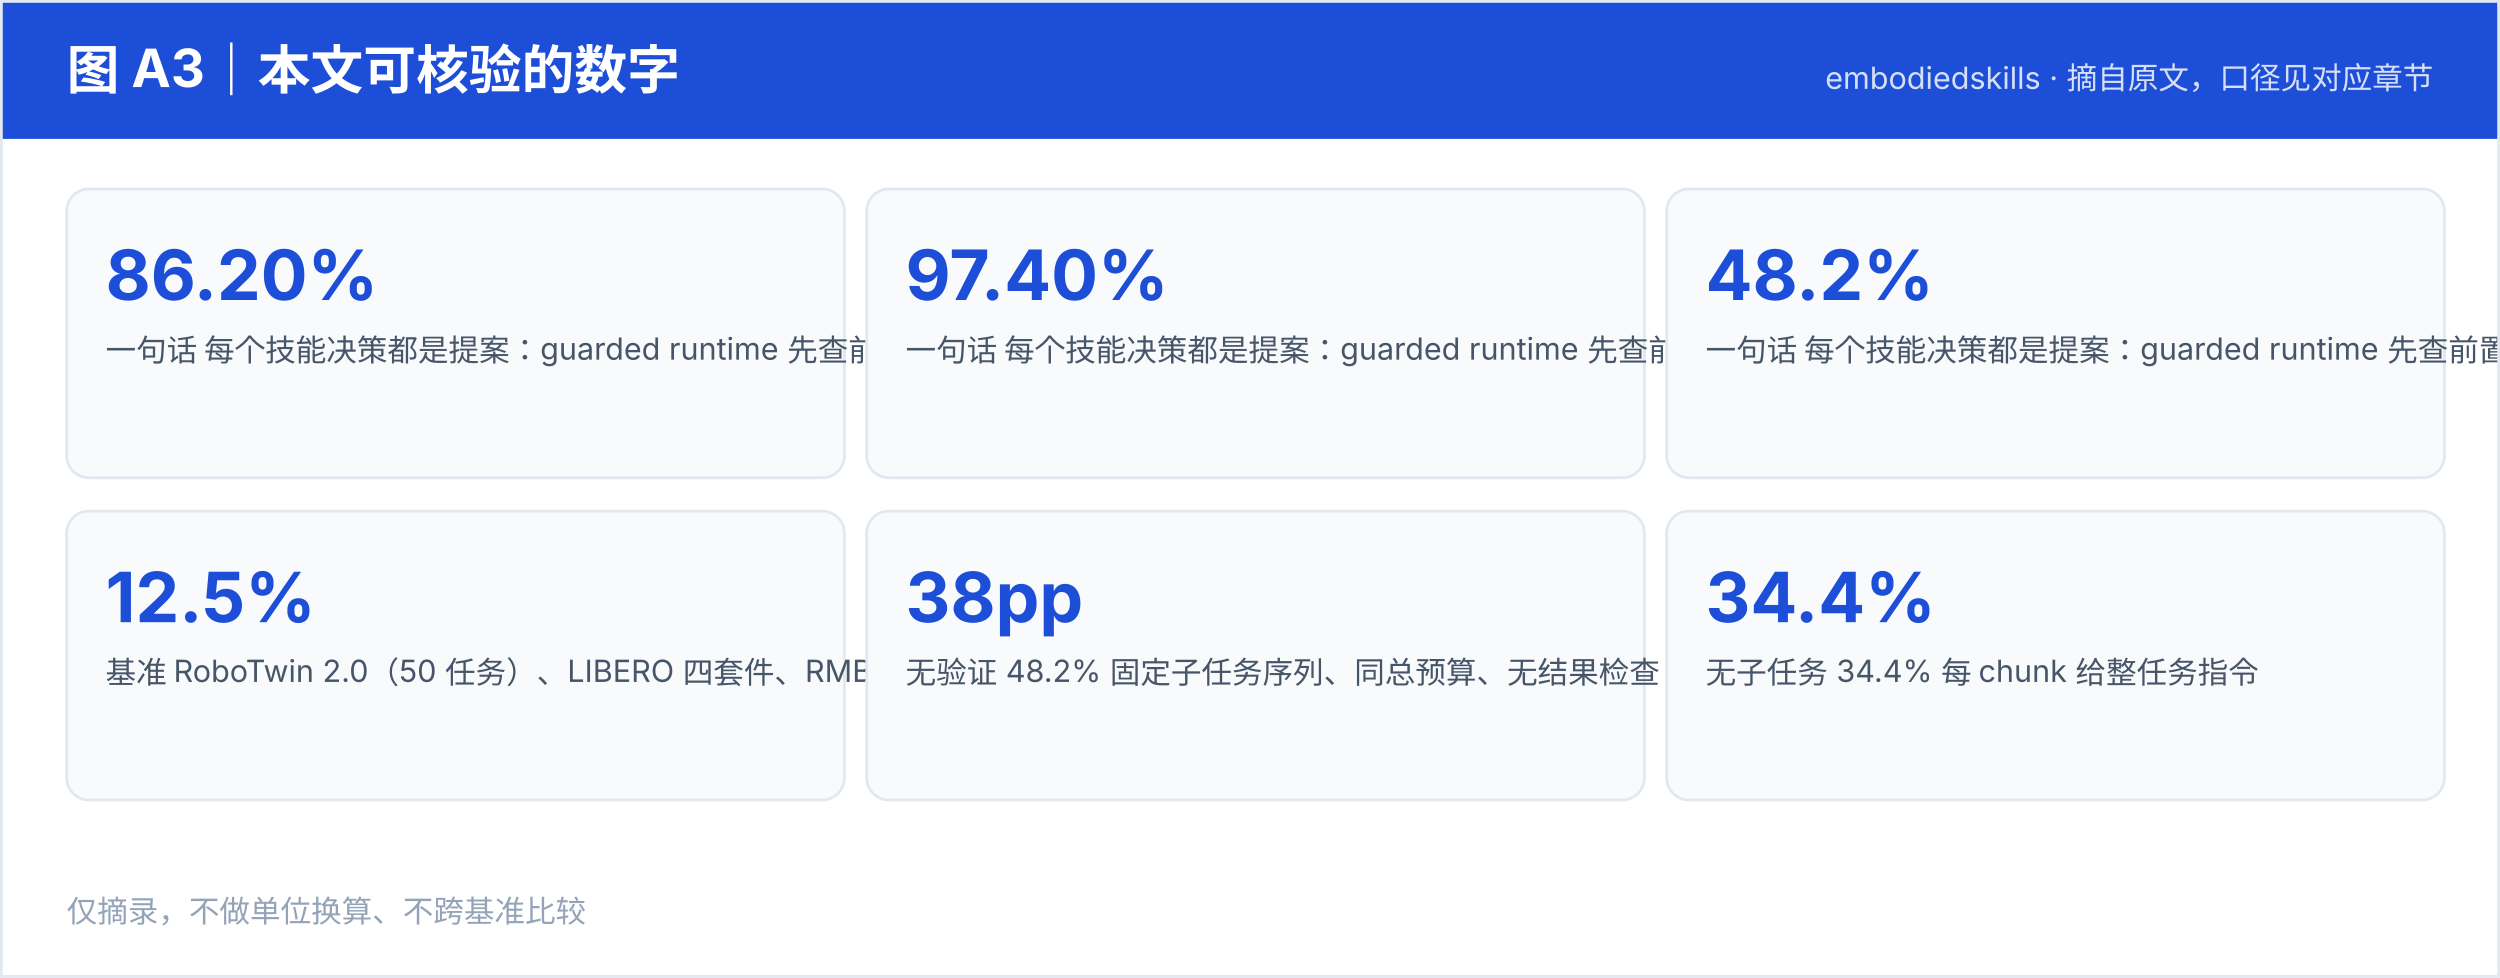
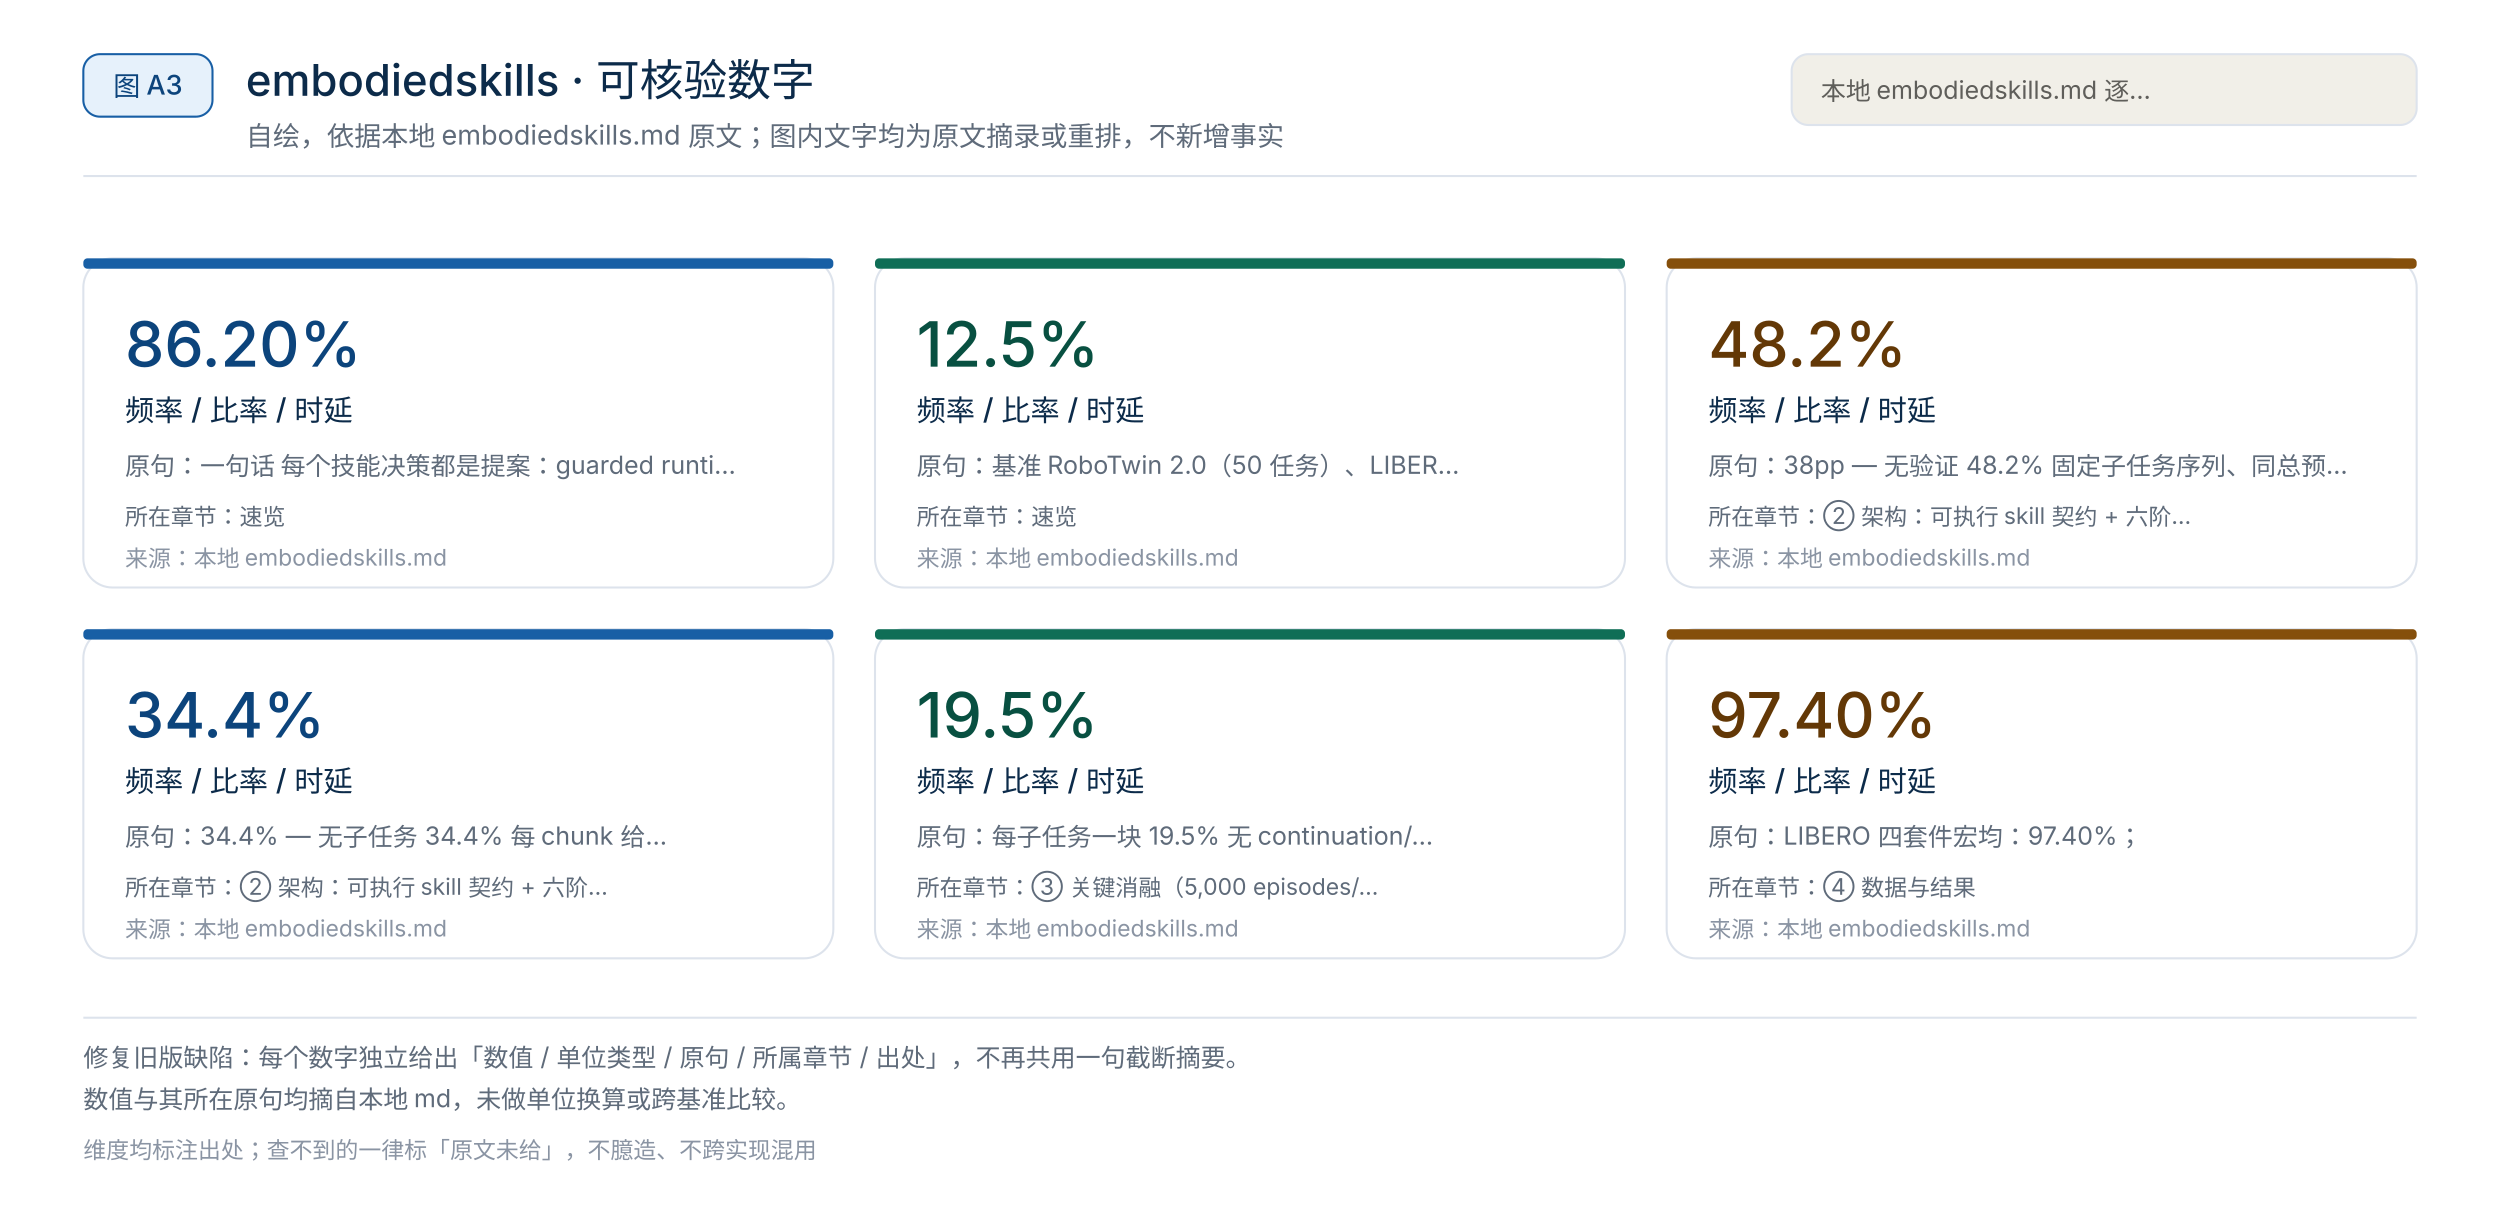
- <svg xmlns="http://www.w3.org/2000/svg" viewBox="0 0 900 352" width="900" height="352" font-family="PingFang SC, -apple-system, BlinkMacSystemFont, Microsoft YaHei, sans-serif">
-   <rect width="900" height="352" fill="#ffffff" />
-   <rect x="0" y="0" width="900" height="50" fill="#1d4ed8" />
-   <text x="24" y="32" font-size="19" fill="#ffffff" font-weight="700" text-anchor="start">图 A3｜本文可核验的数字</text>
-   <text x="876" y="32" font-size="11" fill="#ffffff" font-weight="400" text-anchor="end" opacity="0.82">embodiedskills · 摘自原文，口径见对应章节</text>
-   <rect x="24" y="68" width="280" height="104" rx="8" fill="#f8fafc" stroke="#e2e8f0" />
-   <text x="38" y="108" font-size="25" fill="#1d4ed8" font-weight="700" text-anchor="start">86.20%</text>
-   <text x="38" y="130" font-size="11" fill="#475569" font-weight="400" text-anchor="start">一句话 每个技能决策都是提案：guarded runtime 先查前置条件再</text>
-   <rect x="312" y="68" width="280" height="104" rx="8" fill="#f8fafc" stroke="#e2e8f0" />
-   <text x="326" y="108" font-size="25" fill="#1d4ed8" font-weight="700" text-anchor="start">97.40%</text>
-   <text x="326" y="130" font-size="11" fill="#475569" font-weight="400" text-anchor="start">一句话 每个技能决策都是提案：guarded runtime 先查前置条件再</text>
-   <rect x="600" y="68" width="280" height="104" rx="8" fill="#f8fafc" stroke="#e2e8f0" />
-   <text x="614" y="108" font-size="25" fill="#1d4ed8" font-weight="700" text-anchor="start">48.2%</text>
-   <text x="614" y="130" font-size="11" fill="#475569" font-weight="400" text-anchor="start">一句话 每个技能决策都是提案：guarded runtime 先查前置条件再</text>
-   <rect x="24" y="184" width="280" height="104" rx="8" fill="#f8fafc" stroke="#e2e8f0" />
-   <text x="38" y="224" font-size="25" fill="#1d4ed8" font-weight="700" text-anchor="start">12.5%</text>
-   <text x="38" y="246" font-size="11" fill="#475569" font-weight="400" text-anchor="start">基准 RoboTwin 2.0（50 任务）、LIBERO 四套件、RMBe</text>
-   <rect x="312" y="184" width="280" height="104" rx="8" fill="#f8fafc" stroke="#e2e8f0" />
-   <text x="326" y="224" font-size="25" fill="#1d4ed8" font-weight="700" text-anchor="start">38pp</text>
-   <text x="326" y="246" font-size="11" fill="#475569" font-weight="400" text-anchor="start">无验证 48.2% 固定子任务序列、同总预算、无结果检查 → -38pp</text>
-   <rect x="600" y="184" width="280" height="104" rx="8" fill="#f8fafc" stroke="#e2e8f0" />
-   <text x="614" y="224" font-size="25" fill="#1d4ed8" font-weight="700" text-anchor="start">34.4%</text>
-   <text x="614" y="246" font-size="11" fill="#475569" font-weight="400" text-anchor="start">无子任务 34.4% 每 chunk 给整任务指令</text>
-   <text x="24" y="332" font-size="11" fill="#94a3b8" font-weight="400" text-anchor="start">仅摘录，不做单位换算、不跨基准比较</text>
-   <rect x="0.5" y="0.5" width="899" height="351" fill="none" stroke="#e2e8f0" />
+ <svg xmlns="http://www.w3.org/2000/svg" width="1200" height="586" viewBox="0 0 1200 586" role="img">
+   <defs>
+     <marker id="arrow" viewBox="0 0 10 10" refX="8" refY="5" markerWidth="6" markerHeight="6" orient="auto-start-reverse">
+       <path d="M2 1L8 5L2 9" fill="none" stroke="#185FA5" stroke-width="1.6" stroke-linecap="round" stroke-linejoin="round" />
+     </marker>
+   </defs>
+   <rect x="0" y="0" width="1200" height="586" rx="0" fill="#FFFFFF" stroke="#FFFFFF" stroke-width="1" />
+   <text x="118" y="46" font-family="-apple-system,BlinkMacSystemFont,'PingFang SC','Microsoft YaHei',sans-serif" font-size="21" font-weight="500" fill="#0C2B4A" text-anchor="start">embodiedskills · 可核验数字</text>
+   <text x="118" y="70" font-family="-apple-system,BlinkMacSystemFont,'PingFang SC','Microsoft YaHei',sans-serif" font-size="13" font-weight="400" fill="#5F6B7A" text-anchor="start">自绘，依据本地 embodiedskills.md 原文；图内文字均为原文摘录或重排，不新增事实</text>
+   <rect x="40" y="84" width="1120" height="1" rx="0" fill="#DDE3EC" stroke="#DDE3EC" stroke-width="0" />
+   <rect x="860" y="26" width="300" height="34" rx="8" fill="#F1EFE8" stroke="#DDE3EC" stroke-width="1" />
+   <text x="874" y="48" font-family="-apple-system,BlinkMacSystemFont,'PingFang SC','Microsoft YaHei',sans-serif" font-size="12" font-weight="400" fill="#5F5E5A" text-anchor="start">本地 embodiedskills.md 逐…</text>
+   <rect x="40" y="26" width="62" height="30" rx="8" fill="#E6F1FB" stroke="#185FA5" stroke-width="1" />
+   <text x="71" y="46" font-family="-apple-system,BlinkMacSystemFont,'PingFang SC','Microsoft YaHei',sans-serif" font-size="13" font-weight="500" fill="#0C447C" text-anchor="middle">图 A3</text>
+   <rect x="40" y="124" width="360" height="158" rx="14" fill="#FFFFFF" stroke="#DDE3EC" stroke-width="1" />
+   <rect x="40" y="124" width="360" height="5" rx="2" fill="#185FA5" stroke="#185FA5" stroke-width="0" />
+   <text x="60" y="176" font-family="-apple-system,BlinkMacSystemFont,'PingFang SC','Microsoft YaHei',sans-serif" font-size="30" font-weight="500" fill="#0C447C" text-anchor="start">86.20%</text>
+   <text x="60" y="202" font-family="-apple-system,BlinkMacSystemFont,'PingFang SC','Microsoft YaHei',sans-serif" font-size="14" font-weight="500" fill="#0C2B4A" text-anchor="start">频率 / 比率 / 时延</text>
+   <text x="60" y="228" font-family="-apple-system,BlinkMacSystemFont,'PingFang SC','Microsoft YaHei',sans-serif" font-size="12" font-weight="400" fill="#5F6B7A" text-anchor="start">原句：一句话 每个技能决策都是提案：guarded runti…</text>
+   <text x="60" y="252" font-family="-apple-system,BlinkMacSystemFont,'PingFang SC','Microsoft YaHei',sans-serif" font-size="11" font-weight="400" fill="#5F6B7A" text-anchor="start">所在章节：速览</text>
+   <text x="60" y="272" font-family="-apple-system,BlinkMacSystemFont,'PingFang SC','Microsoft YaHei',sans-serif" font-size="11" font-weight="400" fill="#8A94A3" text-anchor="start">来源：本地 embodiedskills.md</text>
+   <rect x="420" y="124" width="360" height="158" rx="14" fill="#FFFFFF" stroke="#DDE3EC" stroke-width="1" />
+   <rect x="420" y="124" width="360" height="5" rx="2" fill="#0F6E56" stroke="#0F6E56" stroke-width="0" />
+   <text x="440" y="176" font-family="-apple-system,BlinkMacSystemFont,'PingFang SC','Microsoft YaHei',sans-serif" font-size="30" font-weight="500" fill="#085041" text-anchor="start">12.5%</text>
+   <text x="440" y="202" font-family="-apple-system,BlinkMacSystemFont,'PingFang SC','Microsoft YaHei',sans-serif" font-size="14" font-weight="500" fill="#0C2B4A" text-anchor="start">频率 / 比率 / 时延</text>
+   <text x="440" y="228" font-family="-apple-system,BlinkMacSystemFont,'PingFang SC','Microsoft YaHei',sans-serif" font-size="12" font-weight="400" fill="#5F6B7A" text-anchor="start">原句：基准 RoboTwin 2.0（50 任务）、LIBER…</text>
+   <text x="440" y="252" font-family="-apple-system,BlinkMacSystemFont,'PingFang SC','Microsoft YaHei',sans-serif" font-size="11" font-weight="400" fill="#5F6B7A" text-anchor="start">所在章节：速览</text>
+   <text x="440" y="272" font-family="-apple-system,BlinkMacSystemFont,'PingFang SC','Microsoft YaHei',sans-serif" font-size="11" font-weight="400" fill="#8A94A3" text-anchor="start">来源：本地 embodiedskills.md</text>
+   <rect x="800" y="124" width="360" height="158" rx="14" fill="#FFFFFF" stroke="#DDE3EC" stroke-width="1" />
+   <rect x="800" y="124" width="360" height="5" rx="2" fill="#854F0B" stroke="#854F0B" stroke-width="0" />
+   <text x="820" y="176" font-family="-apple-system,BlinkMacSystemFont,'PingFang SC','Microsoft YaHei',sans-serif" font-size="30" font-weight="500" fill="#633806" text-anchor="start">48.2%</text>
+   <text x="820" y="202" font-family="-apple-system,BlinkMacSystemFont,'PingFang SC','Microsoft YaHei',sans-serif" font-size="14" font-weight="500" fill="#0C2B4A" text-anchor="start">频率 / 比率 / 时延</text>
+   <text x="820" y="228" font-family="-apple-system,BlinkMacSystemFont,'PingFang SC','Microsoft YaHei',sans-serif" font-size="12" font-weight="400" fill="#5F6B7A" text-anchor="start">原句：38pp — 无验证 48.2% 固定子任务序列、同总预…</text>
+   <text x="820" y="252" font-family="-apple-system,BlinkMacSystemFont,'PingFang SC','Microsoft YaHei',sans-serif" font-size="11" font-weight="400" fill="#5F6B7A" text-anchor="start">所在章节：② 架构：可执行 skill 契约 + 六阶…</text>
+   <text x="820" y="272" font-family="-apple-system,BlinkMacSystemFont,'PingFang SC','Microsoft YaHei',sans-serif" font-size="11" font-weight="400" fill="#8A94A3" text-anchor="start">来源：本地 embodiedskills.md</text>
+   <rect x="40" y="302" width="360" height="158" rx="14" fill="#FFFFFF" stroke="#DDE3EC" stroke-width="1" />
+   <rect x="40" y="302" width="360" height="5" rx="2" fill="#185FA5" stroke="#185FA5" stroke-width="0" />
+   <text x="60" y="354" font-family="-apple-system,BlinkMacSystemFont,'PingFang SC','Microsoft YaHei',sans-serif" font-size="30" font-weight="500" fill="#0C447C" text-anchor="start">34.4%</text>
+   <text x="60" y="380" font-family="-apple-system,BlinkMacSystemFont,'PingFang SC','Microsoft YaHei',sans-serif" font-size="14" font-weight="500" fill="#0C2B4A" text-anchor="start">频率 / 比率 / 时延</text>
+   <text x="60" y="406" font-family="-apple-system,BlinkMacSystemFont,'PingFang SC','Microsoft YaHei',sans-serif" font-size="12" font-weight="400" fill="#5F6B7A" text-anchor="start">原句：34.4% — 无子任务 34.4% 每 chunk 给…</text>
+   <text x="60" y="430" font-family="-apple-system,BlinkMacSystemFont,'PingFang SC','Microsoft YaHei',sans-serif" font-size="11" font-weight="400" fill="#5F6B7A" text-anchor="start">所在章节：② 架构：可执行 skill 契约 + 六阶…</text>
+   <text x="60" y="450" font-family="-apple-system,BlinkMacSystemFont,'PingFang SC','Microsoft YaHei',sans-serif" font-size="11" font-weight="400" fill="#8A94A3" text-anchor="start">来源：本地 embodiedskills.md</text>
+   <rect x="420" y="302" width="360" height="158" rx="14" fill="#FFFFFF" stroke="#DDE3EC" stroke-width="1" />
+   <rect x="420" y="302" width="360" height="5" rx="2" fill="#0F6E56" stroke="#0F6E56" stroke-width="0" />
+   <text x="440" y="354" font-family="-apple-system,BlinkMacSystemFont,'PingFang SC','Microsoft YaHei',sans-serif" font-size="30" font-weight="500" fill="#085041" text-anchor="start">19.5%</text>
+   <text x="440" y="380" font-family="-apple-system,BlinkMacSystemFont,'PingFang SC','Microsoft YaHei',sans-serif" font-size="14" font-weight="500" fill="#0C2B4A" text-anchor="start">频率 / 比率 / 时延</text>
+   <text x="440" y="406" font-family="-apple-system,BlinkMacSystemFont,'PingFang SC','Microsoft YaHei',sans-serif" font-size="12" font-weight="400" fill="#5F6B7A" text-anchor="start">原句：每子任务一块 19.5% 无 continuation/…</text>
+   <text x="440" y="430" font-family="-apple-system,BlinkMacSystemFont,'PingFang SC','Microsoft YaHei',sans-serif" font-size="11" font-weight="400" fill="#5F6B7A" text-anchor="start">所在章节：③ 关键消融（5,000 episodes/…</text>
+   <text x="440" y="450" font-family="-apple-system,BlinkMacSystemFont,'PingFang SC','Microsoft YaHei',sans-serif" font-size="11" font-weight="400" fill="#8A94A3" text-anchor="start">来源：本地 embodiedskills.md</text>
+   <rect x="800" y="302" width="360" height="158" rx="14" fill="#FFFFFF" stroke="#DDE3EC" stroke-width="1" />
+   <rect x="800" y="302" width="360" height="5" rx="2" fill="#854F0B" stroke="#854F0B" stroke-width="0" />
+   <text x="820" y="354" font-family="-apple-system,BlinkMacSystemFont,'PingFang SC','Microsoft YaHei',sans-serif" font-size="30" font-weight="500" fill="#633806" text-anchor="start">97.40%</text>
+   <text x="820" y="380" font-family="-apple-system,BlinkMacSystemFont,'PingFang SC','Microsoft YaHei',sans-serif" font-size="14" font-weight="500" fill="#0C2B4A" text-anchor="start">频率 / 比率 / 时延</text>
+   <text x="820" y="406" font-family="-apple-system,BlinkMacSystemFont,'PingFang SC','Microsoft YaHei',sans-serif" font-size="12" font-weight="400" fill="#5F6B7A" text-anchor="start">原句：LIBERO 四套件宏均：97.40%；</text>
+   <text x="820" y="430" font-family="-apple-system,BlinkMacSystemFont,'PingFang SC','Microsoft YaHei',sans-serif" font-size="11" font-weight="400" fill="#5F6B7A" text-anchor="start">所在章节：④ 数据与结果</text>
+   <text x="820" y="450" font-family="-apple-system,BlinkMacSystemFont,'PingFang SC','Microsoft YaHei',sans-serif" font-size="11" font-weight="400" fill="#8A94A3" text-anchor="start">来源：本地 embodiedskills.md</text>
+   <rect x="40" y="488" width="1120" height="1" rx="0" fill="#DDE3EC" stroke="#DDE3EC" stroke-width="0" />
+   <text x="40" y="512" font-family="-apple-system,BlinkMacSystemFont,'PingFang SC','Microsoft YaHei',sans-serif" font-size="12" font-weight="400" fill="#5F6B7A" text-anchor="start">修复旧版缺陷：每个数字独立给出「数值 / 单位类型 / 原句 / 所属章节 / 出处」，不再共用一句截断摘要。</text>
+   <text x="40" y="532" font-family="-apple-system,BlinkMacSystemFont,'PingFang SC','Microsoft YaHei',sans-serif" font-size="12" font-weight="400" fill="#5F6B7A" text-anchor="start">数值与其所在原句均摘自本地 md，未做单位换算或跨基准比较。</text>
+   <text x="40" y="556" font-family="-apple-system,BlinkMacSystemFont,'PingFang SC','Microsoft YaHei',sans-serif" font-size="11" font-weight="400" fill="#8A94A3" text-anchor="start">维度均标注出处；查不到的一律标「原文未给」，不臆造、不跨实现混用</text>
</svg>
